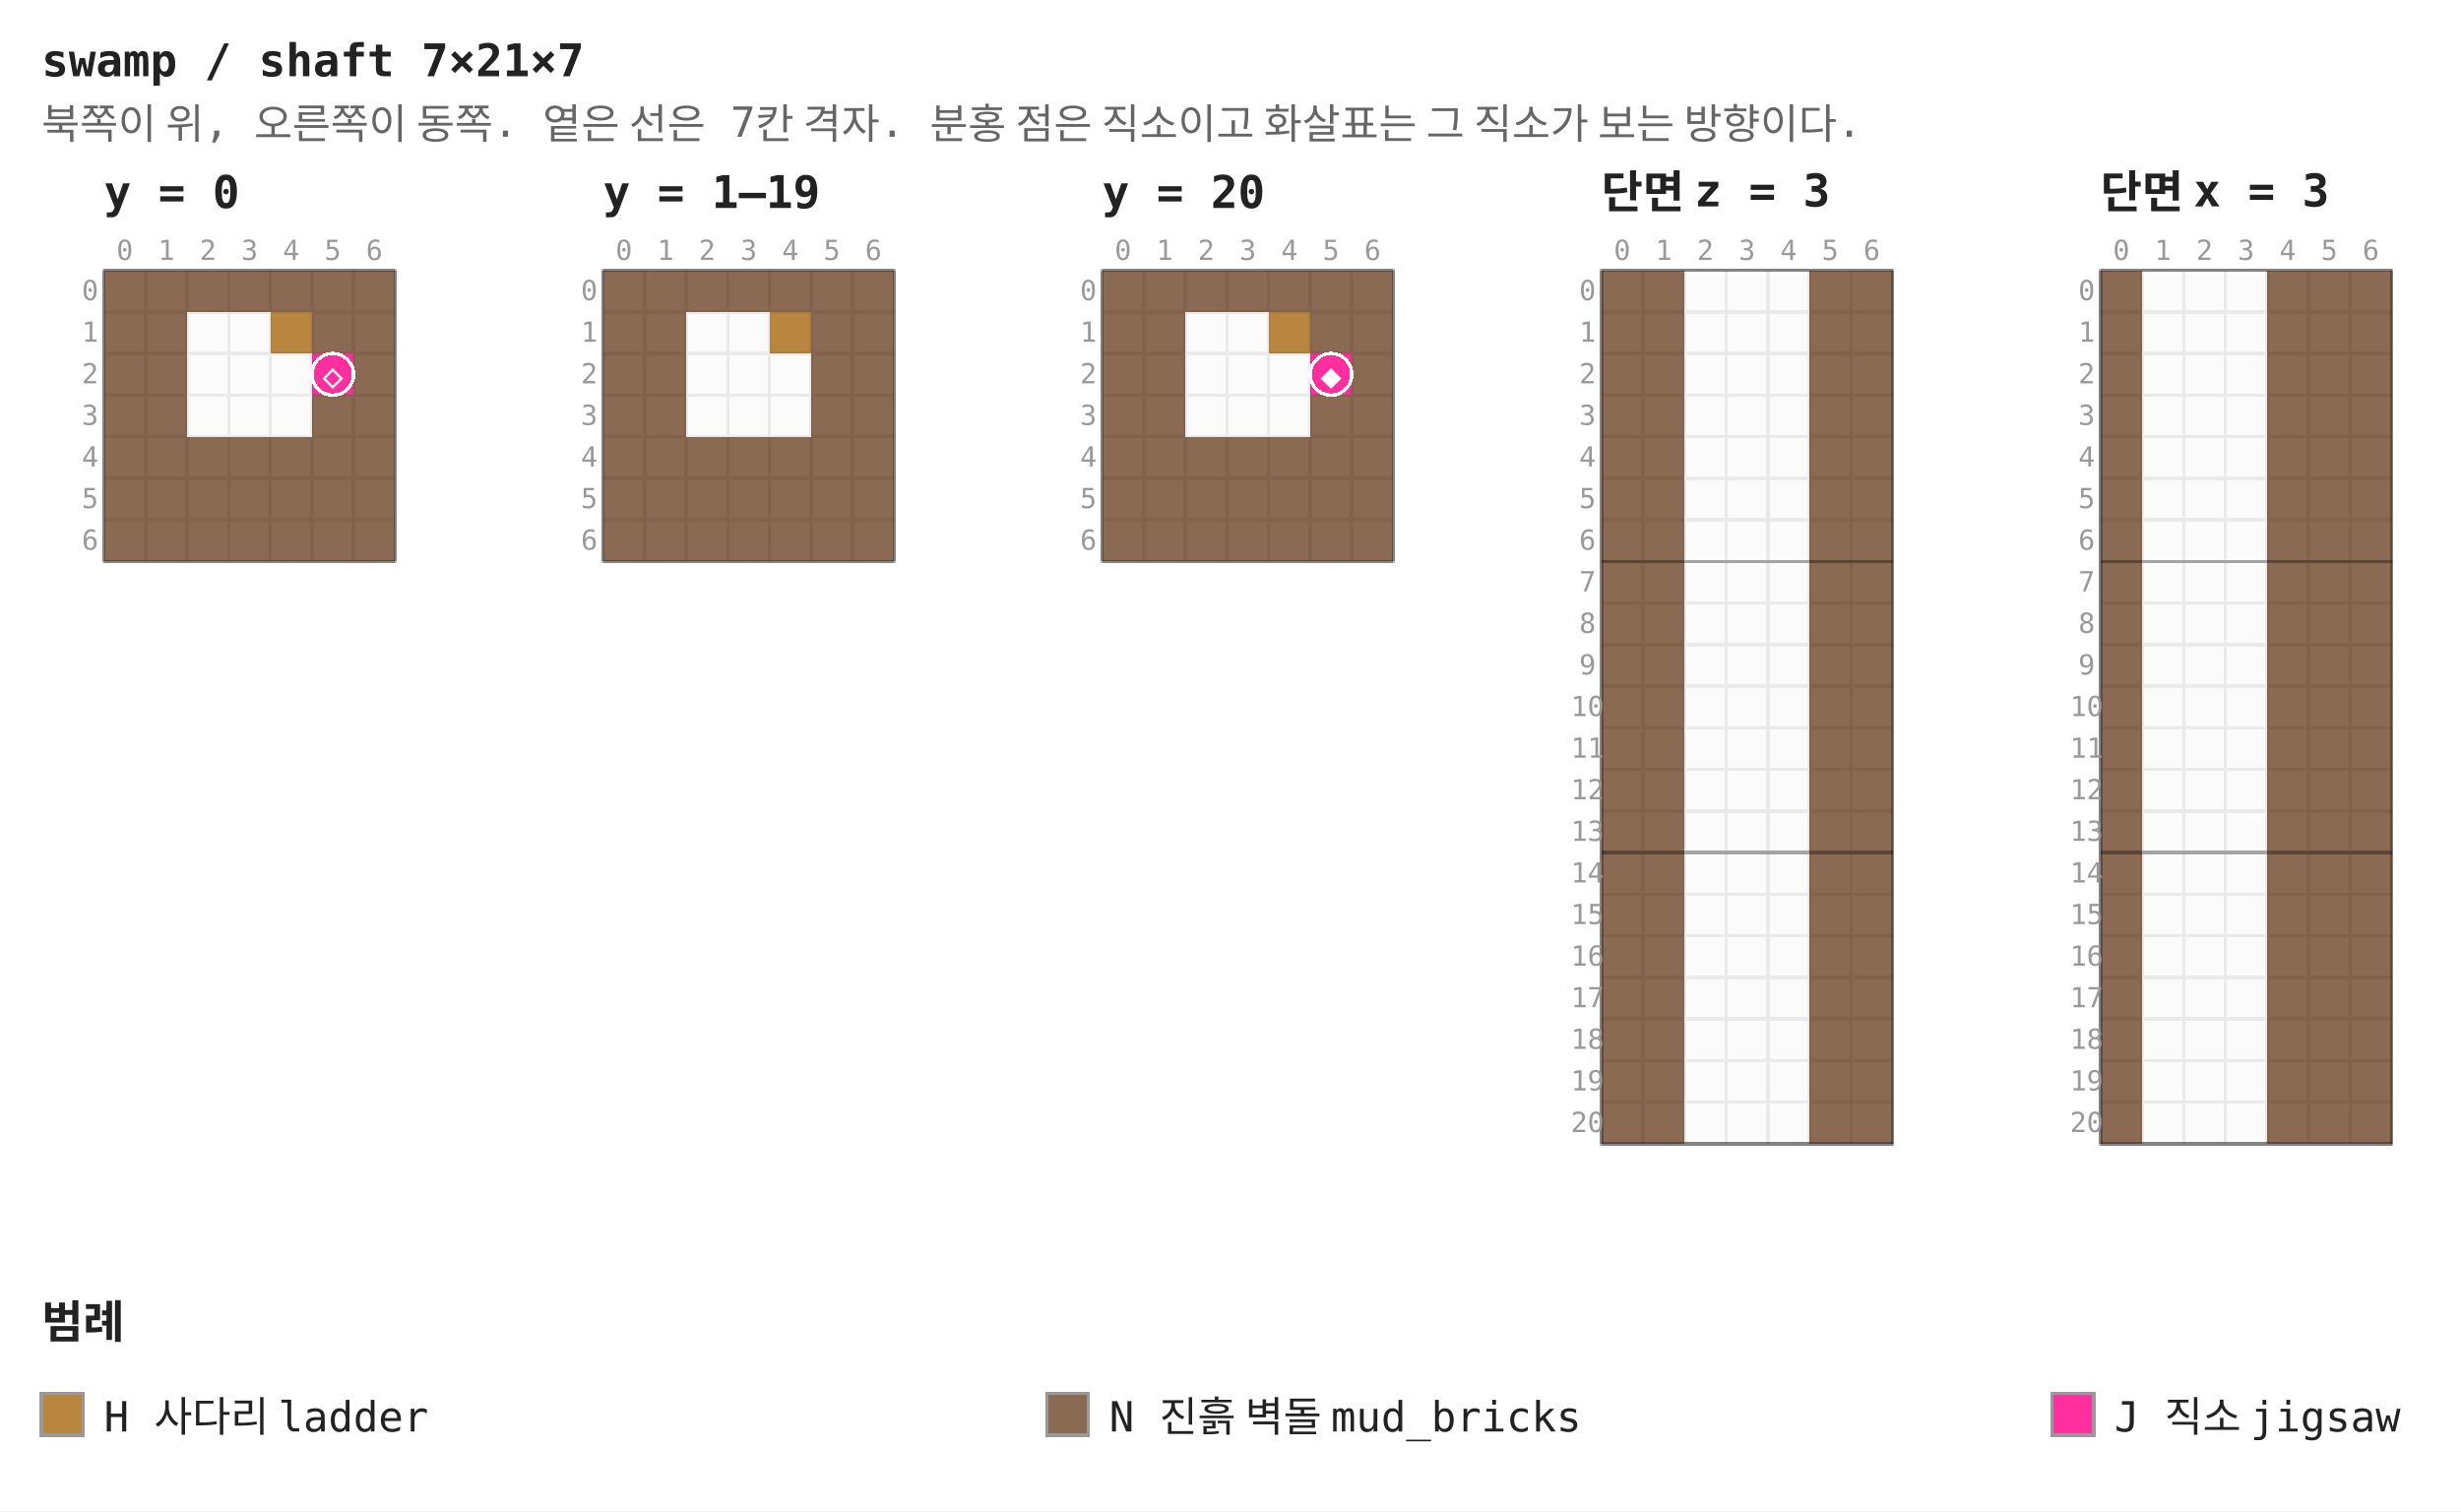
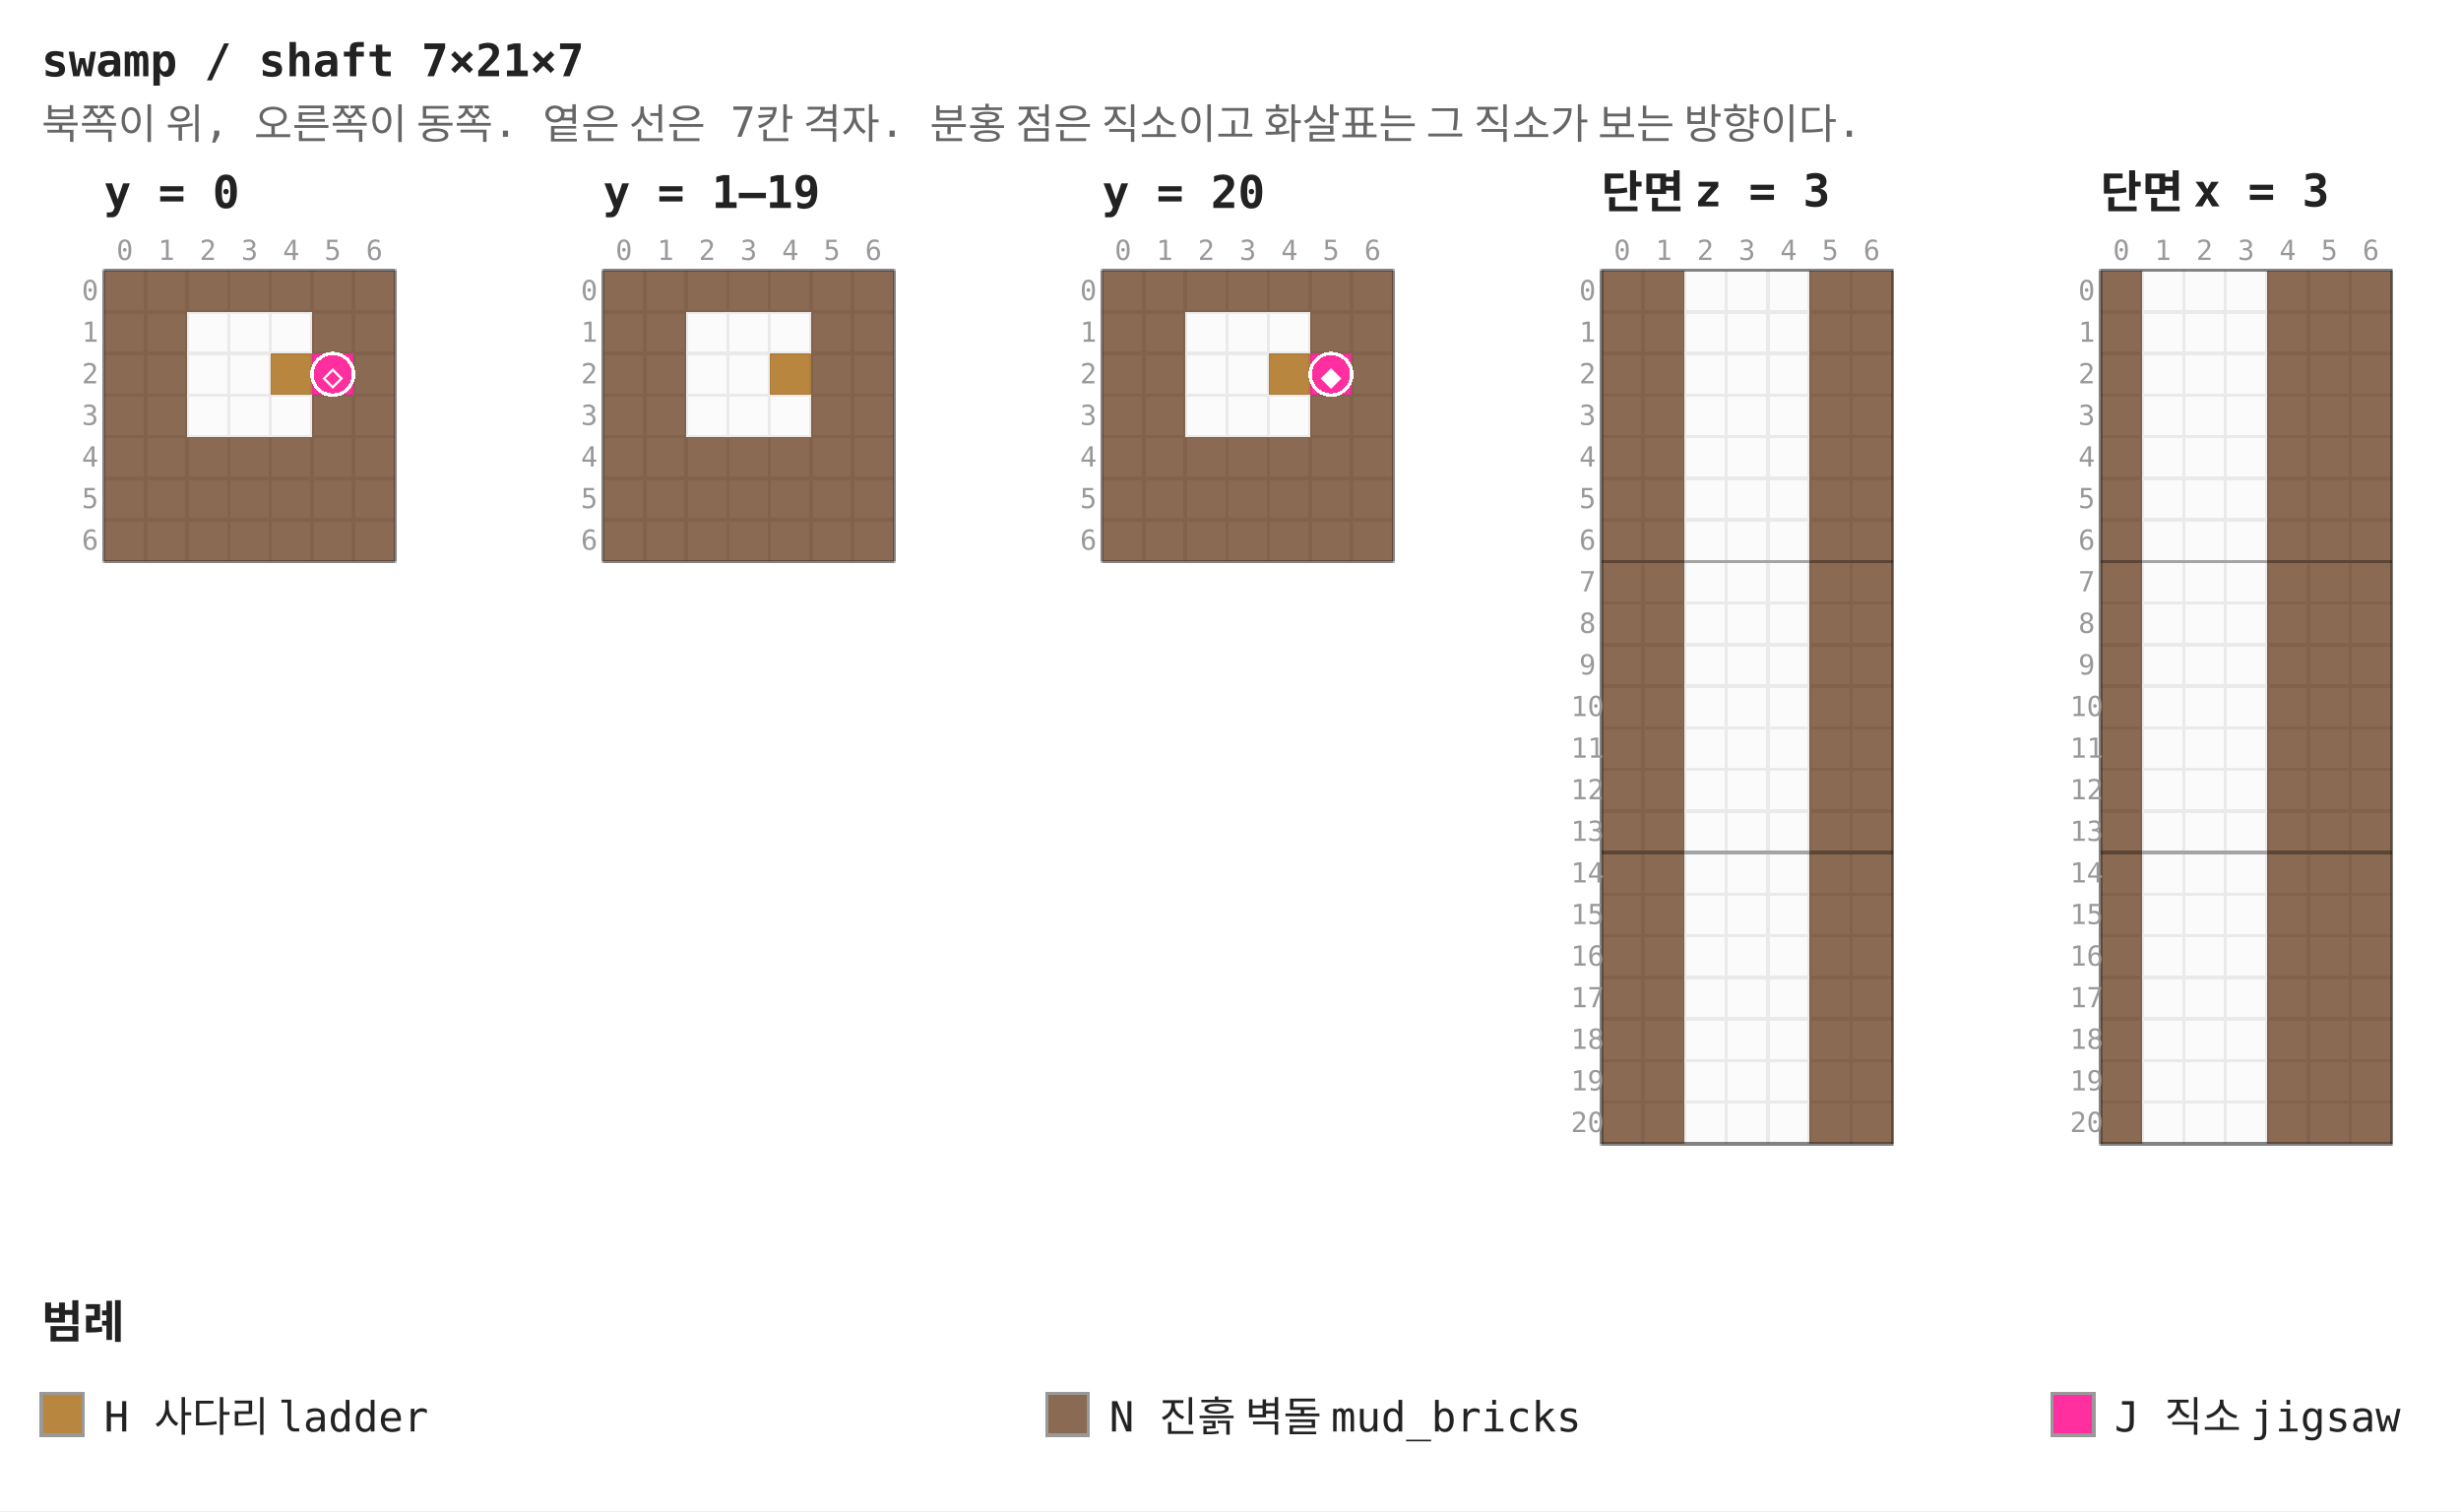
<svg xmlns="http://www.w3.org/2000/svg" width="710" height="436" viewBox="0 0 710 436" shape-rendering="crispEdges" font-family="Consolas,'Malgun Gothic','Noto Sans KR',monospace">
  <style>text{fill:#222;shape-rendering:auto}.cap{font-size:13px;font-weight:bold}.leg{font-size:12px}.sub{font-size:12px;fill:#666}.tick{font-size:8px;fill:#999;text-anchor:middle}.arrow{font-size:10px;fill:#fff;text-anchor:middle}.fine{stroke:#000;stroke-opacity:.07;stroke-width:1;fill:none}.grid{stroke:#000;stroke-opacity:.30;stroke-width:1}</style>
  <rect width="100%" height="100%" fill="#fff" />
  <text x="12" y="22" class="cap" font-size="16">swamp / shaft   7×21×7</text>
  <text x="12" y="40" class="sub">북쪽이 위, 오른쪽이 동쪽. 옅은 선은 7칸 격자. 분홍 점은 직소이고 화살표는 그 직소가 보는 방향이다.</text>
  <text x="30" y="60" class="cap">y = 0</text>
  <rect x="30" y="78" width="84" height="84" fill="#fbfbfb" stroke="#bbb" />
  <path transform="translate(30,78) scale(12)" fill="#8a6a52" d="M0 0h7v1h-7zM0 1h2v1h-2zM5 1h2v1h-2zM0 2h2v1h-2zM6 2h1v1h-1zM0 3h2v1h-2zM5 3h2v1h-2zM0 4h7v1h-7zM0 5h7v1h-7zM0 6h7v1h-7z" />
-   <path transform="translate(30,78) scale(12)" fill="#b8863f" d="M4 1h1v1h-1z" />
+   <path transform="translate(30,78) scale(12)" fill="#b8863f" d="M4 2h1v1h-1z" />
  <path transform="translate(30,78) scale(12)" fill="#ff2fa0" d="M5 2h1v1h-1z" />
  <path class="fine" d="M42 78v84M54 78v84M66 78v84M78 78v84M90 78v84M102 78v84M30 90h84M30 102h84M30 114h84M30 126h84M30 138h84M30 150h84" />
  <line x1="30" y1="78" x2="30" y2="162" class="grid" />
  <line x1="114" y1="78" x2="114" y2="162" class="grid" />
  <line x1="30" y1="78" x2="114" y2="78" class="grid" />
  <line x1="30" y1="162" x2="114" y2="162" class="grid" />
  <text x="36.0" y="75" class="tick">0</text>
  <text x="48.0" y="75" class="tick">1</text>
  <text x="60.0" y="75" class="tick">2</text>
  <text x="72.0" y="75" class="tick">3</text>
  <text x="84.0" y="75" class="tick">4</text>
  <text x="96.0" y="75" class="tick">5</text>
  <text x="108.0" y="75" class="tick">6</text>
  <text x="26" y="86.6" class="tick" text-anchor="end">0</text>
  <text x="26" y="98.6" class="tick" text-anchor="end">1</text>
  <text x="26" y="110.6" class="tick" text-anchor="end">2</text>
  <text x="26" y="122.6" class="tick" text-anchor="end">3</text>
  <text x="26" y="134.6" class="tick" text-anchor="end">4</text>
  <text x="26" y="146.6" class="tick" text-anchor="end">5</text>
  <text x="26" y="158.6" class="tick" text-anchor="end">6</text>
  <circle cx="96.0" cy="108.0" r="6.0" fill="#ff2fa0" stroke="#fff" />
  <text x="96.0" y="111.8" class="arrow" font-size="10.8">◇</text>
  <text x="174" y="60" class="cap">y = 1–19</text>
  <rect x="174" y="78" width="84" height="84" fill="#fbfbfb" stroke="#bbb" />
  <path transform="translate(174,78) scale(12)" fill="#8a6a52" d="M0 0h7v1h-7zM0 1h2v1h-2zM5 1h2v1h-2zM0 2h2v1h-2zM5 2h2v1h-2zM0 3h2v1h-2zM5 3h2v1h-2zM0 4h7v1h-7zM0 5h7v1h-7zM0 6h7v1h-7z" />
-   <path transform="translate(174,78) scale(12)" fill="#b8863f" d="M4 1h1v1h-1z" />
+   <path transform="translate(174,78) scale(12)" fill="#b8863f" d="M4 2h1v1h-1z" />
  <path class="fine" d="M186 78v84M198 78v84M210 78v84M222 78v84M234 78v84M246 78v84M174 90h84M174 102h84M174 114h84M174 126h84M174 138h84M174 150h84" />
  <line x1="174" y1="78" x2="174" y2="162" class="grid" />
  <line x1="258" y1="78" x2="258" y2="162" class="grid" />
  <line x1="174" y1="78" x2="258" y2="78" class="grid" />
  <line x1="174" y1="162" x2="258" y2="162" class="grid" />
  <text x="180.0" y="75" class="tick">0</text>
  <text x="192.0" y="75" class="tick">1</text>
  <text x="204.0" y="75" class="tick">2</text>
  <text x="216.0" y="75" class="tick">3</text>
  <text x="228.0" y="75" class="tick">4</text>
  <text x="240.0" y="75" class="tick">5</text>
  <text x="252.0" y="75" class="tick">6</text>
  <text x="170" y="86.6" class="tick" text-anchor="end">0</text>
  <text x="170" y="98.6" class="tick" text-anchor="end">1</text>
  <text x="170" y="110.6" class="tick" text-anchor="end">2</text>
  <text x="170" y="122.6" class="tick" text-anchor="end">3</text>
  <text x="170" y="134.6" class="tick" text-anchor="end">4</text>
  <text x="170" y="146.6" class="tick" text-anchor="end">5</text>
  <text x="170" y="158.6" class="tick" text-anchor="end">6</text>
  <text x="318" y="60" class="cap">y = 20</text>
  <rect x="318" y="78" width="84" height="84" fill="#fbfbfb" stroke="#bbb" />
  <path transform="translate(318,78) scale(12)" fill="#8a6a52" d="M0 0h7v1h-7zM0 1h2v1h-2zM5 1h2v1h-2zM0 2h2v1h-2zM6 2h1v1h-1zM0 3h2v1h-2zM5 3h2v1h-2zM0 4h7v1h-7zM0 5h7v1h-7zM0 6h7v1h-7z" />
-   <path transform="translate(318,78) scale(12)" fill="#b8863f" d="M4 1h1v1h-1z" />
+   <path transform="translate(318,78) scale(12)" fill="#b8863f" d="M4 2h1v1h-1z" />
  <path transform="translate(318,78) scale(12)" fill="#ff2fa0" d="M5 2h1v1h-1z" />
  <path class="fine" d="M330 78v84M342 78v84M354 78v84M366 78v84M378 78v84M390 78v84M318 90h84M318 102h84M318 114h84M318 126h84M318 138h84M318 150h84" />
  <line x1="318" y1="78" x2="318" y2="162" class="grid" />
  <line x1="402" y1="78" x2="402" y2="162" class="grid" />
  <line x1="318" y1="78" x2="402" y2="78" class="grid" />
  <line x1="318" y1="162" x2="402" y2="162" class="grid" />
  <text x="324.0" y="75" class="tick">0</text>
  <text x="336.0" y="75" class="tick">1</text>
  <text x="348.0" y="75" class="tick">2</text>
  <text x="360.0" y="75" class="tick">3</text>
  <text x="372.0" y="75" class="tick">4</text>
  <text x="384.0" y="75" class="tick">5</text>
  <text x="396.0" y="75" class="tick">6</text>
  <text x="314" y="86.6" class="tick" text-anchor="end">0</text>
  <text x="314" y="98.6" class="tick" text-anchor="end">1</text>
  <text x="314" y="110.6" class="tick" text-anchor="end">2</text>
  <text x="314" y="122.6" class="tick" text-anchor="end">3</text>
  <text x="314" y="134.6" class="tick" text-anchor="end">4</text>
  <text x="314" y="146.6" class="tick" text-anchor="end">5</text>
  <text x="314" y="158.6" class="tick" text-anchor="end">6</text>
  <circle cx="384.0" cy="108.0" r="6.0" fill="#ff2fa0" stroke="#fff" />
  <text x="384.0" y="111.8" class="arrow" font-size="10.8">◆</text>
  <text x="462" y="60" class="cap">단면 z = 3</text>
  <rect x="462" y="78" width="84" height="252" fill="#fbfbfb" stroke="#bbb" />
  <path transform="translate(462,78) scale(12)" fill="#8a6a52" d="M0 0h2v1h-2zM5 0h2v1h-2zM0 1h2v1h-2zM5 1h2v1h-2zM0 2h2v1h-2zM5 2h2v1h-2zM0 3h2v1h-2zM5 3h2v1h-2zM0 4h2v1h-2zM5 4h2v1h-2zM0 5h2v1h-2zM5 5h2v1h-2zM0 6h2v1h-2zM5 6h2v1h-2zM0 7h2v1h-2zM5 7h2v1h-2zM0 8h2v1h-2zM5 8h2v1h-2zM0 9h2v1h-2zM5 9h2v1h-2zM0 10h2v1h-2zM5 10h2v1h-2zM0 11h2v1h-2zM5 11h2v1h-2zM0 12h2v1h-2zM5 12h2v1h-2zM0 13h2v1h-2zM5 13h2v1h-2zM0 14h2v1h-2zM5 14h2v1h-2zM0 15h2v1h-2zM5 15h2v1h-2zM0 16h2v1h-2zM5 16h2v1h-2zM0 17h2v1h-2zM5 17h2v1h-2zM0 18h2v1h-2zM5 18h2v1h-2zM0 19h2v1h-2zM5 19h2v1h-2zM0 20h2v1h-2zM5 20h2v1h-2z" />
  <path class="fine" d="M474 78v252M486 78v252M498 78v252M510 78v252M522 78v252M534 78v252M462 90h84M462 102h84M462 114h84M462 126h84M462 138h84M462 150h84M462 162h84M462 174h84M462 186h84M462 198h84M462 210h84M462 222h84M462 234h84M462 246h84M462 258h84M462 270h84M462 282h84M462 294h84M462 306h84M462 318h84" />
  <line x1="462" y1="78" x2="462" y2="330" class="grid" />
  <line x1="546" y1="78" x2="546" y2="330" class="grid" />
  <line x1="462" y1="78" x2="546" y2="78" class="grid" />
  <line x1="462" y1="162" x2="546" y2="162" class="grid" />
  <line x1="462" y1="246" x2="546" y2="246" class="grid" />
  <line x1="462" y1="330" x2="546" y2="330" class="grid" />
  <text x="468.0" y="75" class="tick">0</text>
  <text x="480.0" y="75" class="tick">1</text>
  <text x="492.0" y="75" class="tick">2</text>
  <text x="504.0" y="75" class="tick">3</text>
  <text x="516.0" y="75" class="tick">4</text>
  <text x="528.0" y="75" class="tick">5</text>
  <text x="540.0" y="75" class="tick">6</text>
  <text x="458" y="86.6" class="tick" text-anchor="end">0</text>
  <text x="458" y="98.6" class="tick" text-anchor="end">1</text>
  <text x="458" y="110.6" class="tick" text-anchor="end">2</text>
  <text x="458" y="122.6" class="tick" text-anchor="end">3</text>
  <text x="458" y="134.6" class="tick" text-anchor="end">4</text>
  <text x="458" y="146.6" class="tick" text-anchor="end">5</text>
  <text x="458" y="158.6" class="tick" text-anchor="end">6</text>
  <text x="458" y="170.6" class="tick" text-anchor="end">7</text>
  <text x="458" y="182.6" class="tick" text-anchor="end">8</text>
  <text x="458" y="194.6" class="tick" text-anchor="end">9</text>
  <text x="458" y="206.6" class="tick" text-anchor="end">10</text>
  <text x="458" y="218.6" class="tick" text-anchor="end">11</text>
  <text x="458" y="230.6" class="tick" text-anchor="end">12</text>
  <text x="458" y="242.6" class="tick" text-anchor="end">13</text>
  <text x="458" y="254.6" class="tick" text-anchor="end">14</text>
  <text x="458" y="266.6" class="tick" text-anchor="end">15</text>
  <text x="458" y="278.6" class="tick" text-anchor="end">16</text>
  <text x="458" y="290.6" class="tick" text-anchor="end">17</text>
  <text x="458" y="302.6" class="tick" text-anchor="end">18</text>
  <text x="458" y="314.6" class="tick" text-anchor="end">19</text>
  <text x="458" y="326.6" class="tick" text-anchor="end">20</text>
  <text x="606" y="60" class="cap">단면 x = 3</text>
  <rect x="606" y="78" width="84" height="252" fill="#fbfbfb" stroke="#bbb" />
  <path transform="translate(606,78) scale(12)" fill="#8a6a52" d="M0 0h1v1h-1zM4 0h3v1h-3zM0 1h1v1h-1zM4 1h3v1h-3zM0 2h1v1h-1zM4 2h3v1h-3zM0 3h1v1h-1zM4 3h3v1h-3zM0 4h1v1h-1zM4 4h3v1h-3zM0 5h1v1h-1zM4 5h3v1h-3zM0 6h1v1h-1zM4 6h3v1h-3zM0 7h1v1h-1zM4 7h3v1h-3zM0 8h1v1h-1zM4 8h3v1h-3zM0 9h1v1h-1zM4 9h3v1h-3zM0 10h1v1h-1zM4 10h3v1h-3zM0 11h1v1h-1zM4 11h3v1h-3zM0 12h1v1h-1zM4 12h3v1h-3zM0 13h1v1h-1zM4 13h3v1h-3zM0 14h1v1h-1zM4 14h3v1h-3zM0 15h1v1h-1zM4 15h3v1h-3zM0 16h1v1h-1zM4 16h3v1h-3zM0 17h1v1h-1zM4 17h3v1h-3zM0 18h1v1h-1zM4 18h3v1h-3zM0 19h1v1h-1zM4 19h3v1h-3zM0 20h1v1h-1zM4 20h3v1h-3z" />
  <path class="fine" d="M618 78v252M630 78v252M642 78v252M654 78v252M666 78v252M678 78v252M606 90h84M606 102h84M606 114h84M606 126h84M606 138h84M606 150h84M606 162h84M606 174h84M606 186h84M606 198h84M606 210h84M606 222h84M606 234h84M606 246h84M606 258h84M606 270h84M606 282h84M606 294h84M606 306h84M606 318h84" />
  <line x1="606" y1="78" x2="606" y2="330" class="grid" />
  <line x1="690" y1="78" x2="690" y2="330" class="grid" />
  <line x1="606" y1="78" x2="690" y2="78" class="grid" />
  <line x1="606" y1="162" x2="690" y2="162" class="grid" />
  <line x1="606" y1="246" x2="690" y2="246" class="grid" />
  <line x1="606" y1="330" x2="690" y2="330" class="grid" />
  <text x="612.0" y="75" class="tick">0</text>
  <text x="624.0" y="75" class="tick">1</text>
  <text x="636.0" y="75" class="tick">2</text>
  <text x="648.0" y="75" class="tick">3</text>
  <text x="660.0" y="75" class="tick">4</text>
  <text x="672.0" y="75" class="tick">5</text>
  <text x="684.0" y="75" class="tick">6</text>
  <text x="602" y="86.6" class="tick" text-anchor="end">0</text>
  <text x="602" y="98.6" class="tick" text-anchor="end">1</text>
  <text x="602" y="110.6" class="tick" text-anchor="end">2</text>
  <text x="602" y="122.6" class="tick" text-anchor="end">3</text>
  <text x="602" y="134.6" class="tick" text-anchor="end">4</text>
  <text x="602" y="146.6" class="tick" text-anchor="end">5</text>
  <text x="602" y="158.6" class="tick" text-anchor="end">6</text>
  <text x="602" y="170.6" class="tick" text-anchor="end">7</text>
  <text x="602" y="182.6" class="tick" text-anchor="end">8</text>
  <text x="602" y="194.6" class="tick" text-anchor="end">9</text>
  <text x="602" y="206.6" class="tick" text-anchor="end">10</text>
  <text x="602" y="218.6" class="tick" text-anchor="end">11</text>
  <text x="602" y="230.6" class="tick" text-anchor="end">12</text>
  <text x="602" y="242.6" class="tick" text-anchor="end">13</text>
  <text x="602" y="254.6" class="tick" text-anchor="end">14</text>
  <text x="602" y="266.6" class="tick" text-anchor="end">15</text>
  <text x="602" y="278.6" class="tick" text-anchor="end">16</text>
  <text x="602" y="290.6" class="tick" text-anchor="end">17</text>
  <text x="602" y="302.6" class="tick" text-anchor="end">18</text>
  <text x="602" y="314.6" class="tick" text-anchor="end">19</text>
  <text x="602" y="326.6" class="tick" text-anchor="end">20</text>
  <text x="12" y="386" class="cap">범례</text>
  <rect x="12" y="402" width="12" height="12" fill="#b8863f" stroke="#999" />
  <text x="30" y="413" class="leg">H  사다리  ladder</text>
  <rect x="302" y="402" width="12" height="12" fill="#8a6a52" stroke="#999" />
  <text x="320" y="413" class="leg">N  진흙 벽돌  mud_bricks</text>
  <rect x="592" y="402" width="12" height="12" fill="#ff2fa0" stroke="#999" />
  <text x="610" y="413" class="leg">J  직소  jigsaw</text>
</svg>
